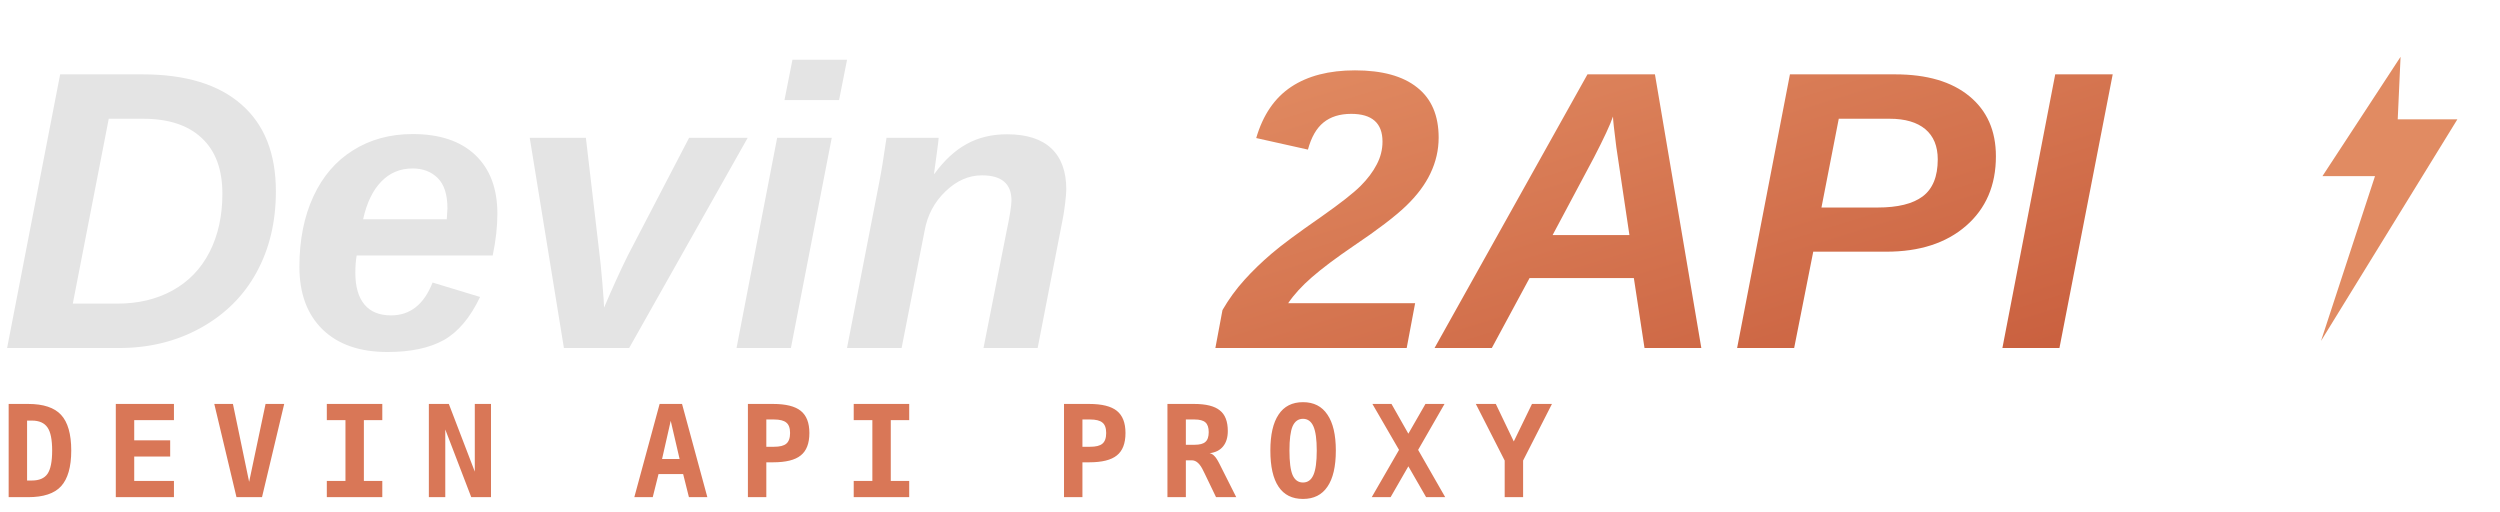
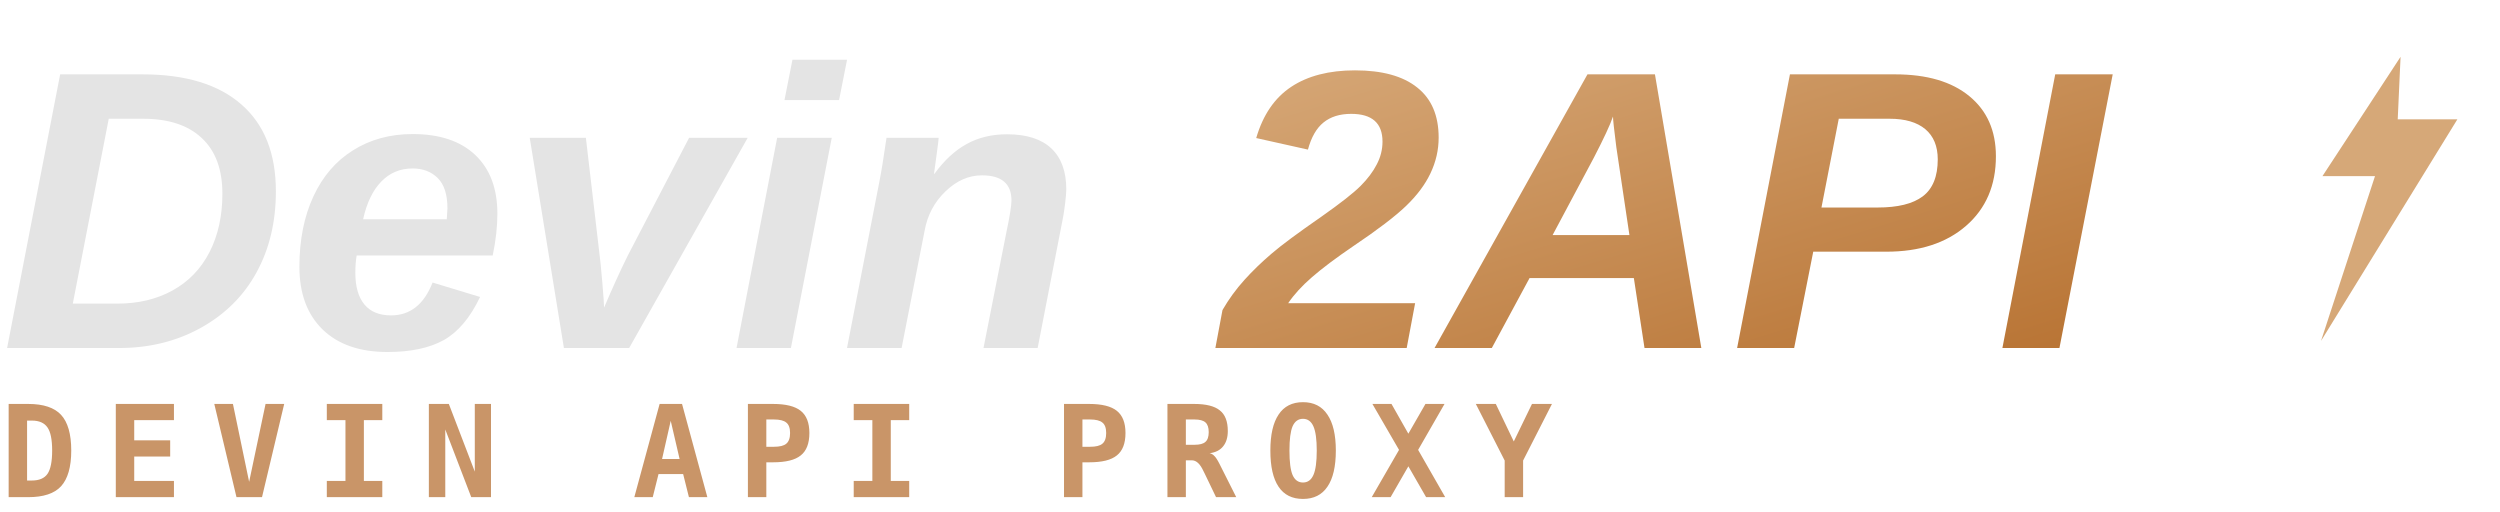
<svg xmlns="http://www.w3.org/2000/svg" width="176" height="36" viewBox="0 0 176 36">
  <defs>
    <linearGradient id="wordmark-cyan-gradient" x1="0" y1="0" x2="1" y2="1">
-       <stop offset="0" stop-color="#e18b62" />
-       <stop offset="1" stop-color="#c95f3e" />
+       <stop offset="0" stop-color="#d6a878" />
+       <stop offset="1" stop-color="#b87333" />
    </linearGradient>
  </defs>
  <symbol id="brand-wordmark" viewBox="0 0 176 36">
    <g font-family="'Lexend', Arial Black, Arial, Helvetica, sans-serif" font-size="28" font-style="italic" font-weight="900">
      <text x="0" y="24.5" fill="currentColor" textLength="84" lengthAdjust="spacingAndGlyphs">Devin</text>
      <text x="86" y="24.5" fill="url(#wordmark-cyan-gradient)" textLength="74" lengthAdjust="spacingAndGlyphs">2API</text>
-       <path d="M169 4 163.5 12.4h3.7L163.4 24 173 8.4h-4.2Z" fill="#e18b62" />
+       <path d="M169 4 163.5 12.4h3.7L163.4 24 173 8.4h-4.2Z" fill="#d6a878" />
    </g>
-     <text x="0" y="35" fill="#d97757" font-family="ui-monospace, SFMono-Regular, Menlo, Consolas, monospace" font-size="9" font-weight="700" letter-spacing="2">DEVIN API PROXY</text>
+     <text x="0" y="35" fill="#c99568" font-family="ui-monospace, SFMono-Regular, Menlo, Consolas, monospace" font-size="9" font-weight="700" letter-spacing="2">DEVIN API PROXY</text>
  </symbol>
  <use href="#brand-wordmark" width="176" height="36" color="#e4e4e4" />
</svg>
